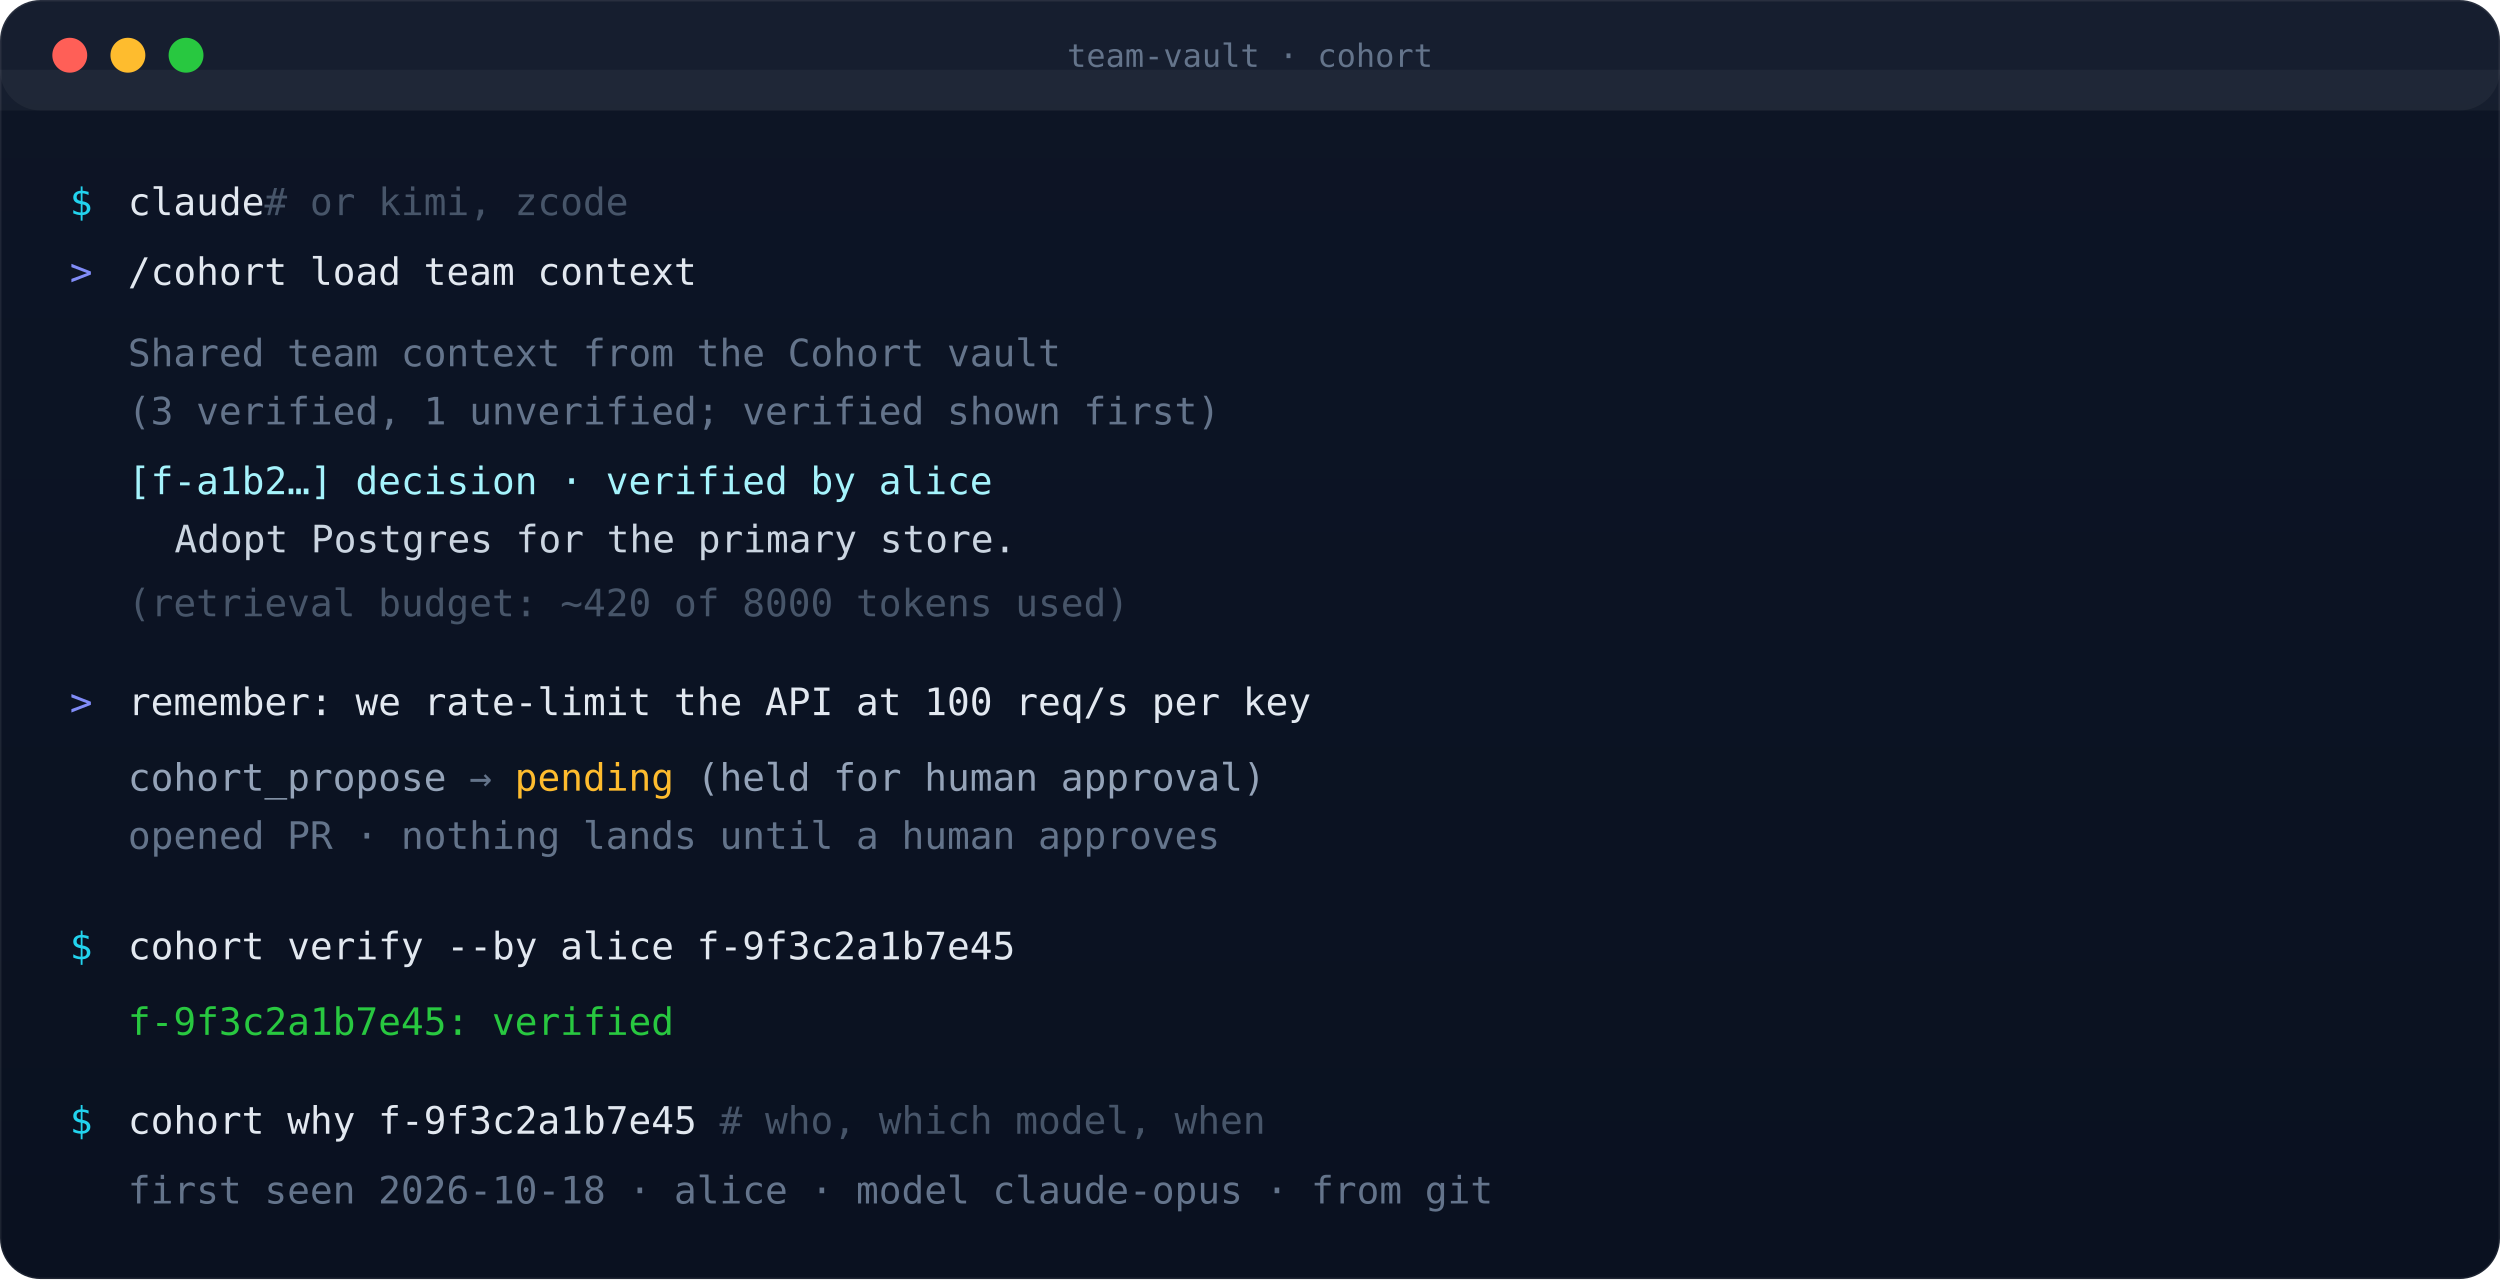
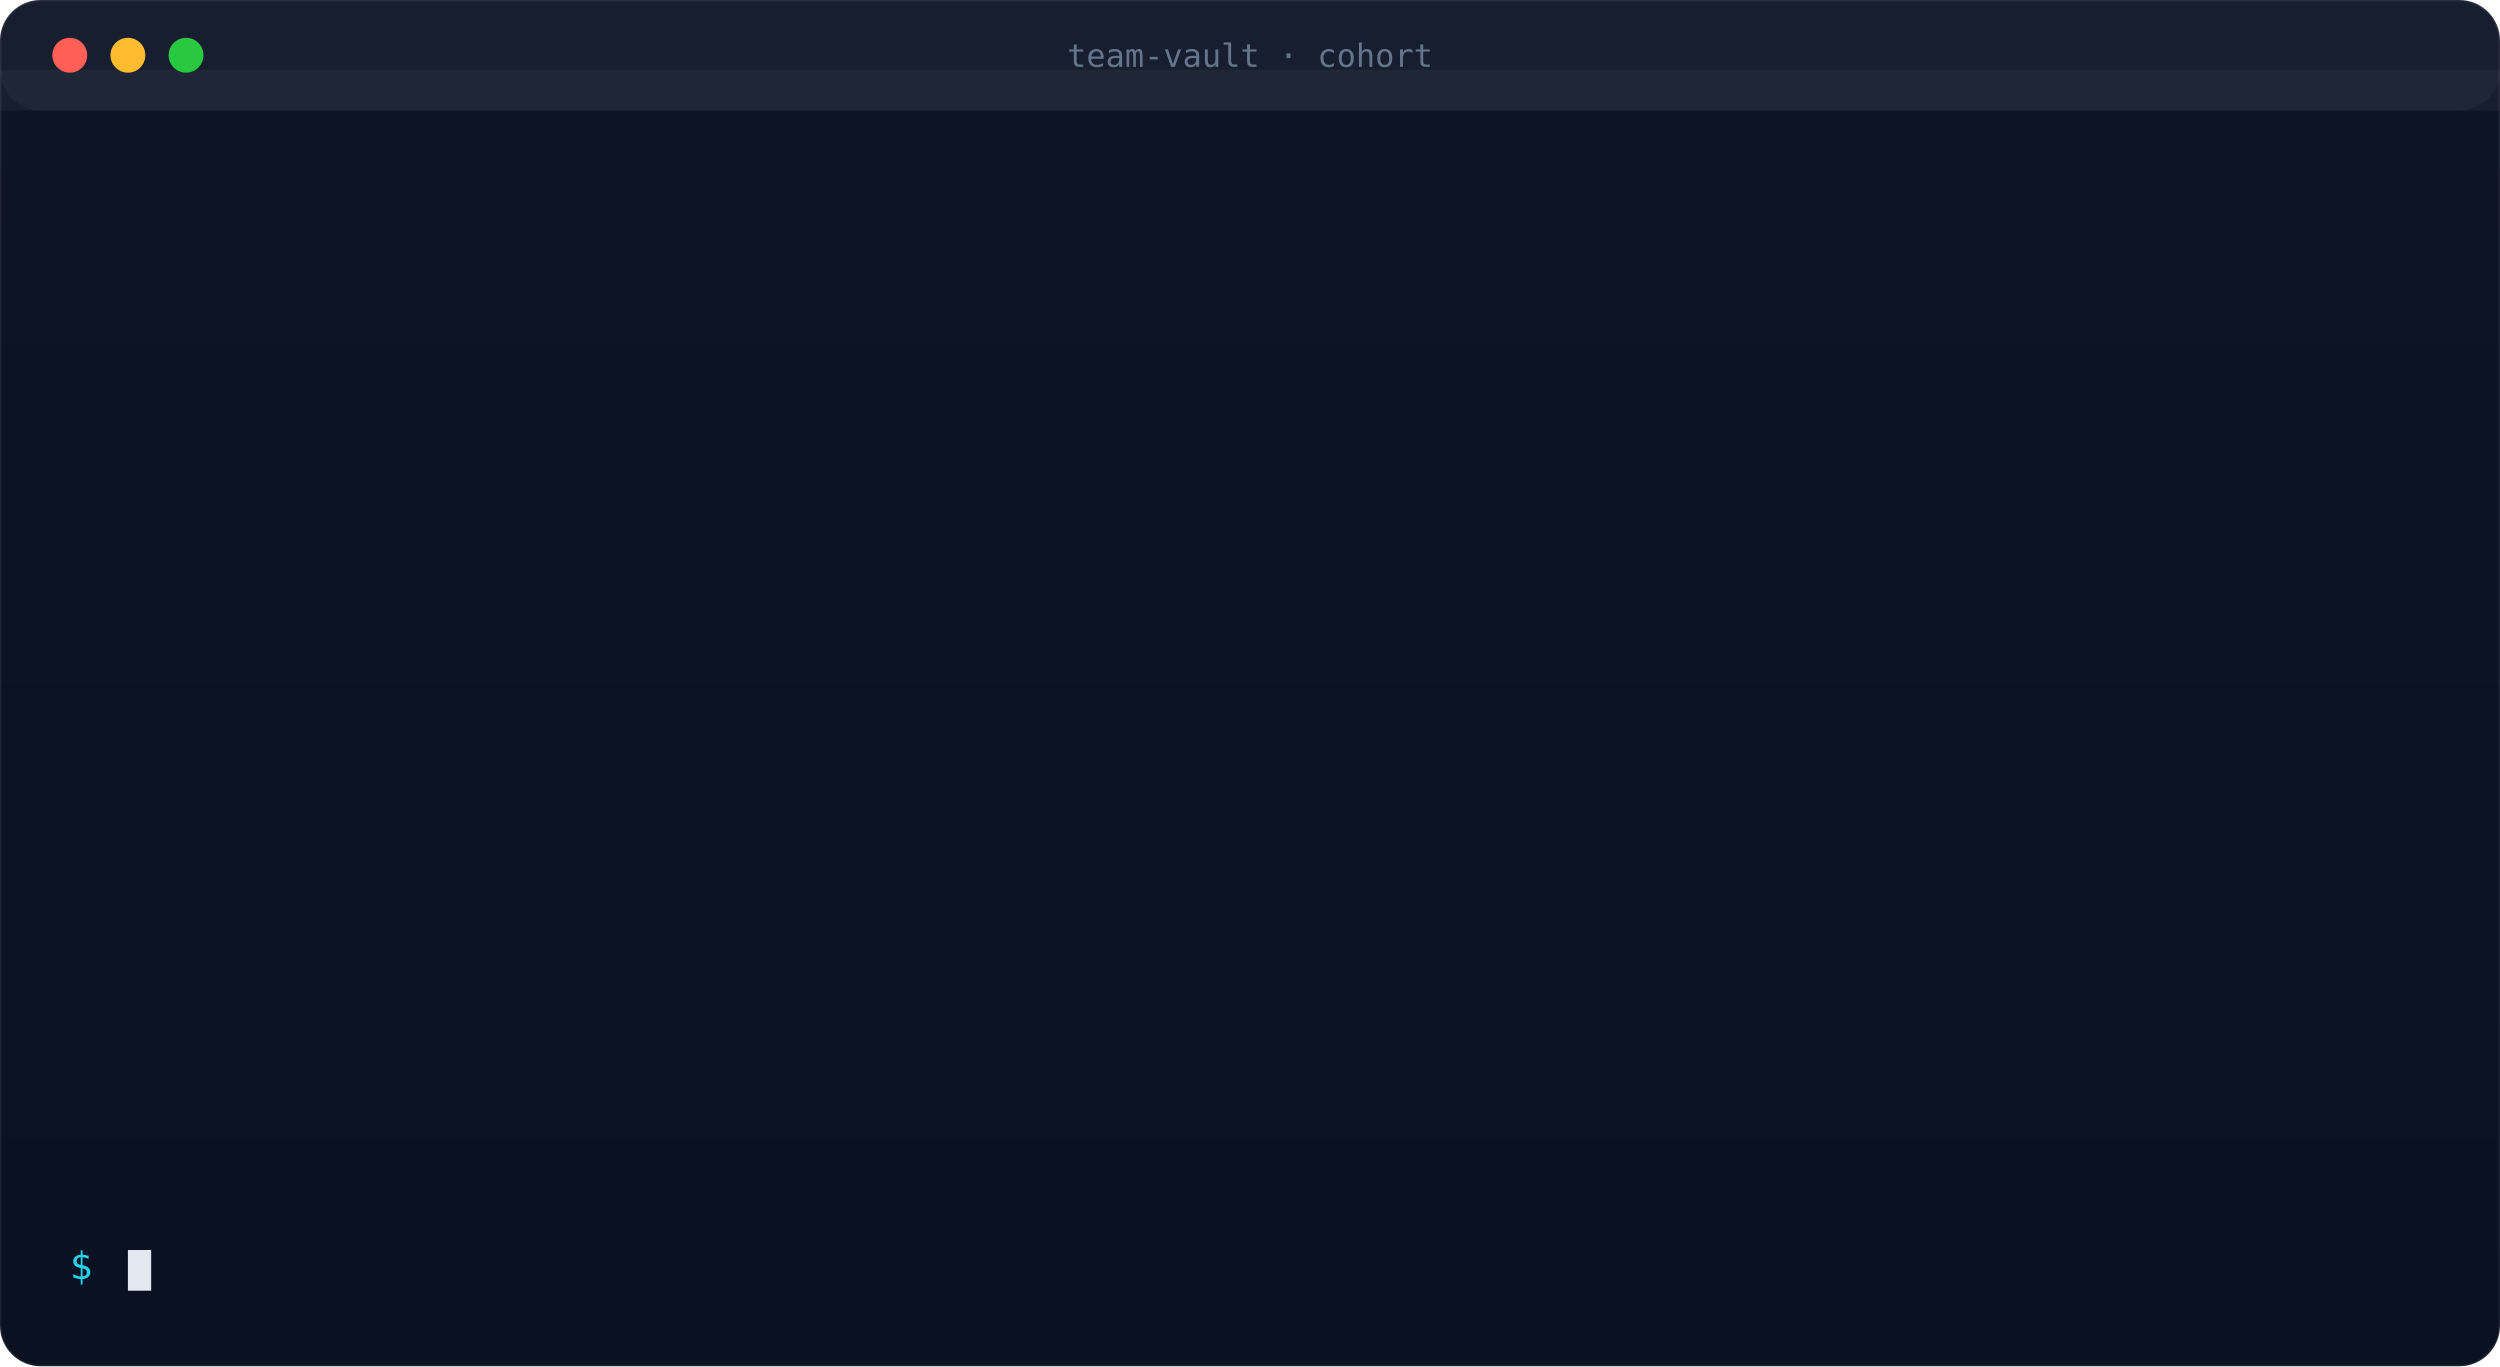
- <svg xmlns="http://www.w3.org/2000/svg" viewBox="0 0 860 440" role="img" aria-labelledby="t d" font-family="ui-monospace, 'SF Mono', 'Cascadia Code', Menlo, Consolas, monospace">
+ <svg xmlns="http://www.w3.org/2000/svg" viewBox="0 0 860 470" role="img" aria-labelledby="t d" font-family="ui-monospace, 'SF Mono', 'Cascadia Code', Menlo, Consolas, monospace">
  <defs>
    <linearGradient id="term" x1="0" y1="0" x2="0" y2="1">
      <stop offset="0" stop-color="#0d1526" />
      <stop offset="1" stop-color="#0a1120" />
    </linearGradient>
+     <style>
+       .ln { opacity: 0; }
+       .p1 { animation: p1 16s linear infinite; }
+       .p2 { animation: p2 16s linear infinite; }
+       .p3 { animation: p3 16s linear infinite; }
+       .p4 { animation: p4 16s linear infinite; }
+       .p5 { animation: p5 16s linear infinite; }
+       .cur { animation: blink 1.1s steps(1) infinite; }
+       @keyframes p1 { 0%,1% { opacity:0 } 3%,96% { opacity:1 } 100% { opacity:0 } }
+       @keyframes p2 { 0%,17% { opacity:0 } 19%,96% { opacity:1 } 100% { opacity:0 } }
+       @keyframes p3 { 0%,37% { opacity:0 } 39%,96% { opacity:1 } 100% { opacity:0 } }
+       @keyframes p4 { 0%,55% { opacity:0 } 57%,96% { opacity:1 } 100% { opacity:0 } }
+       @keyframes p5 { 0%,73% { opacity:0 } 75%,96% { opacity:1 } 100% { opacity:0 } }
+       @keyframes blink { 0%,49% { opacity:1 } 50%,100% { opacity:0 } }
+       @media (prefers-reduced-motion: reduce) {
+         .ln { opacity: 1; animation: none; }
+         .cur { animation: none; opacity: 1; }
+       }
+     </style>
  </defs>
-   <rect width="860" height="440" rx="14" fill="url(#term)" stroke="rgba(255,255,255,0.08)" />
+   <rect width="860" height="470" rx="14" fill="url(#term)" stroke="rgba(255,255,255,0.08)" />
  <rect width="860" height="38" rx="14" fill="rgba(255,255,255,0.04)" />
  <rect y="24" width="860" height="14" fill="rgba(255,255,255,0.04)" />
  <circle cx="24" cy="19" r="6" fill="#ff5f57" />
  <circle cx="44" cy="19" r="6" fill="#febc2e" />
  <circle cx="64" cy="19" r="6" fill="#28c840" />
  <text x="430" y="23" text-anchor="middle" font-size="11" fill="#64748b">team-vault · cohort</text>
  <g font-size="13">
-     <text x="24" y="74" fill="#22d3ee">$</text>
-     <text x="44" y="74" fill="#e2e8f0">claude<tspan fill="#475569">   # or kimi, zcode</tspan>
-     </text>
-     <text x="24" y="98" fill="#818cf8">&gt;</text>
-     <text x="44" y="98" fill="#e2e8f0">/cohort load team context</text>
-     <text x="44" y="126" fill="#64748b">Shared team context from the Cohort vault</text>
-     <text x="44" y="146" fill="#64748b">(3 verified, 1 unverified; verified shown first)</text>
-     <text x="44" y="170" fill="#a5f3fc">[f-a1b2…] decision · verified by alice</text>
-     <text x="60" y="190" fill="#cbd5e1">Adopt Postgres for the primary store.</text>
-     <text x="44" y="212" fill="#475569">(retrieval budget: ~420 of 8000 tokens used)</text>
-     <text x="24" y="246" fill="#818cf8">&gt;</text>
-     <text x="44" y="246" fill="#e2e8f0">remember: we rate-limit the API at 100 req/s per key</text>
-     <text x="44" y="272" fill="#94a3b8">cohort_propose <tspan fill="#64748b">→</tspan>
-       <tspan fill="#febc2e">pending</tspan> (held for human approval)</text>
-     <text x="44" y="292" fill="#64748b">opened PR · nothing lands until a human approves</text>
-     <text x="24" y="330" fill="#22d3ee">$</text>
-     <text x="44" y="330" fill="#e2e8f0">cohort verify --by alice f-9f3c2a1b7e45</text>
-     <text x="44" y="356" fill="#28c840">f-9f3c2a1b7e45: verified</text>
-     <text x="24" y="390" fill="#22d3ee">$</text>
-     <text x="44" y="390" fill="#e2e8f0">cohort why f-9f3c2a1b7e45 <tspan fill="#475569"># who, which model, when</tspan>
-     </text>
-     <text x="44" y="414" fill="#64748b">first seen 2026-10-18 · alice · model claude-opus · from git</text>
+     <g class="ln p1">
+       <text x="24" y="74" fill="#22d3ee">$</text>
+       <text x="44" y="74" fill="#e2e8f0">claude<tspan fill="#475569">   # or kimi, zcode</tspan>
+       </text>
+       <text x="24" y="96" fill="#818cf8">&gt;</text>
+       <text x="44" y="96" fill="#e2e8f0">/cohort load team context</text>
+     </g>
+     <g class="ln p2">
+       <text x="44" y="122" fill="#64748b">Shared team context from the Cohort vault</text>
+       <text x="44" y="141" fill="#64748b">(3 verified, 1 unverified; verified shown first)</text>
+       <text x="44" y="164" fill="#a5f3fc">[d-7c1e…] decision · verified by alice</text>
+       <text x="60" y="183" fill="#cbd5e1">Adopt Postgres for the primary store.</text>
+       <text x="44" y="204" fill="#475569">(retrieval budget: ~198 of 8000 tokens used)</text>
+     </g>
+     <g class="ln p3">
+       <text x="24" y="236" fill="#818cf8">&gt;</text>
+       <text x="44" y="236" fill="#e2e8f0">remember: staging uses a shared read replica</text>
+       <text x="44" y="258" fill="#94a3b8">cohort_propose <tspan fill="#64748b">→</tspan>
+         <tspan fill="#febc2e">pending</tspan> (held for human approval)</text>
+     </g>
+     <g class="ln p4">
+       <text x="24" y="292" fill="#22d3ee">$</text>
+       <text x="44" y="292" fill="#e2e8f0">cohort verify --by alice f-a77a5f7d9fe2</text>
+       <text x="44" y="314" fill="#28c840">f-a77a5f7d9fe2: verified</text>
+     </g>
+     <g class="ln p5">
+       <text x="24" y="348" fill="#22d3ee">$</text>
+       <text x="44" y="348" fill="#e2e8f0">cohort stats --vault team-vault</text>
+       <text x="44" y="370" fill="#cbd5e1">records: 4 (fact 3, decision 1, thread 0)</text>
+       <text x="44" y="389" fill="#cbd5e1">status: verified 4, quarantined 0, proposed 0, superseded 0</text>
+       <text x="44" y="408" fill="#475569">current load: ~198 tokens · no telemetry</text>
+     </g>
+     <text x="24" y="440" fill="#22d3ee">$</text>
+     <rect class="cur" x="44" y="430" width="8" height="14" fill="#e2e8f0" />
  </g>
</svg>
